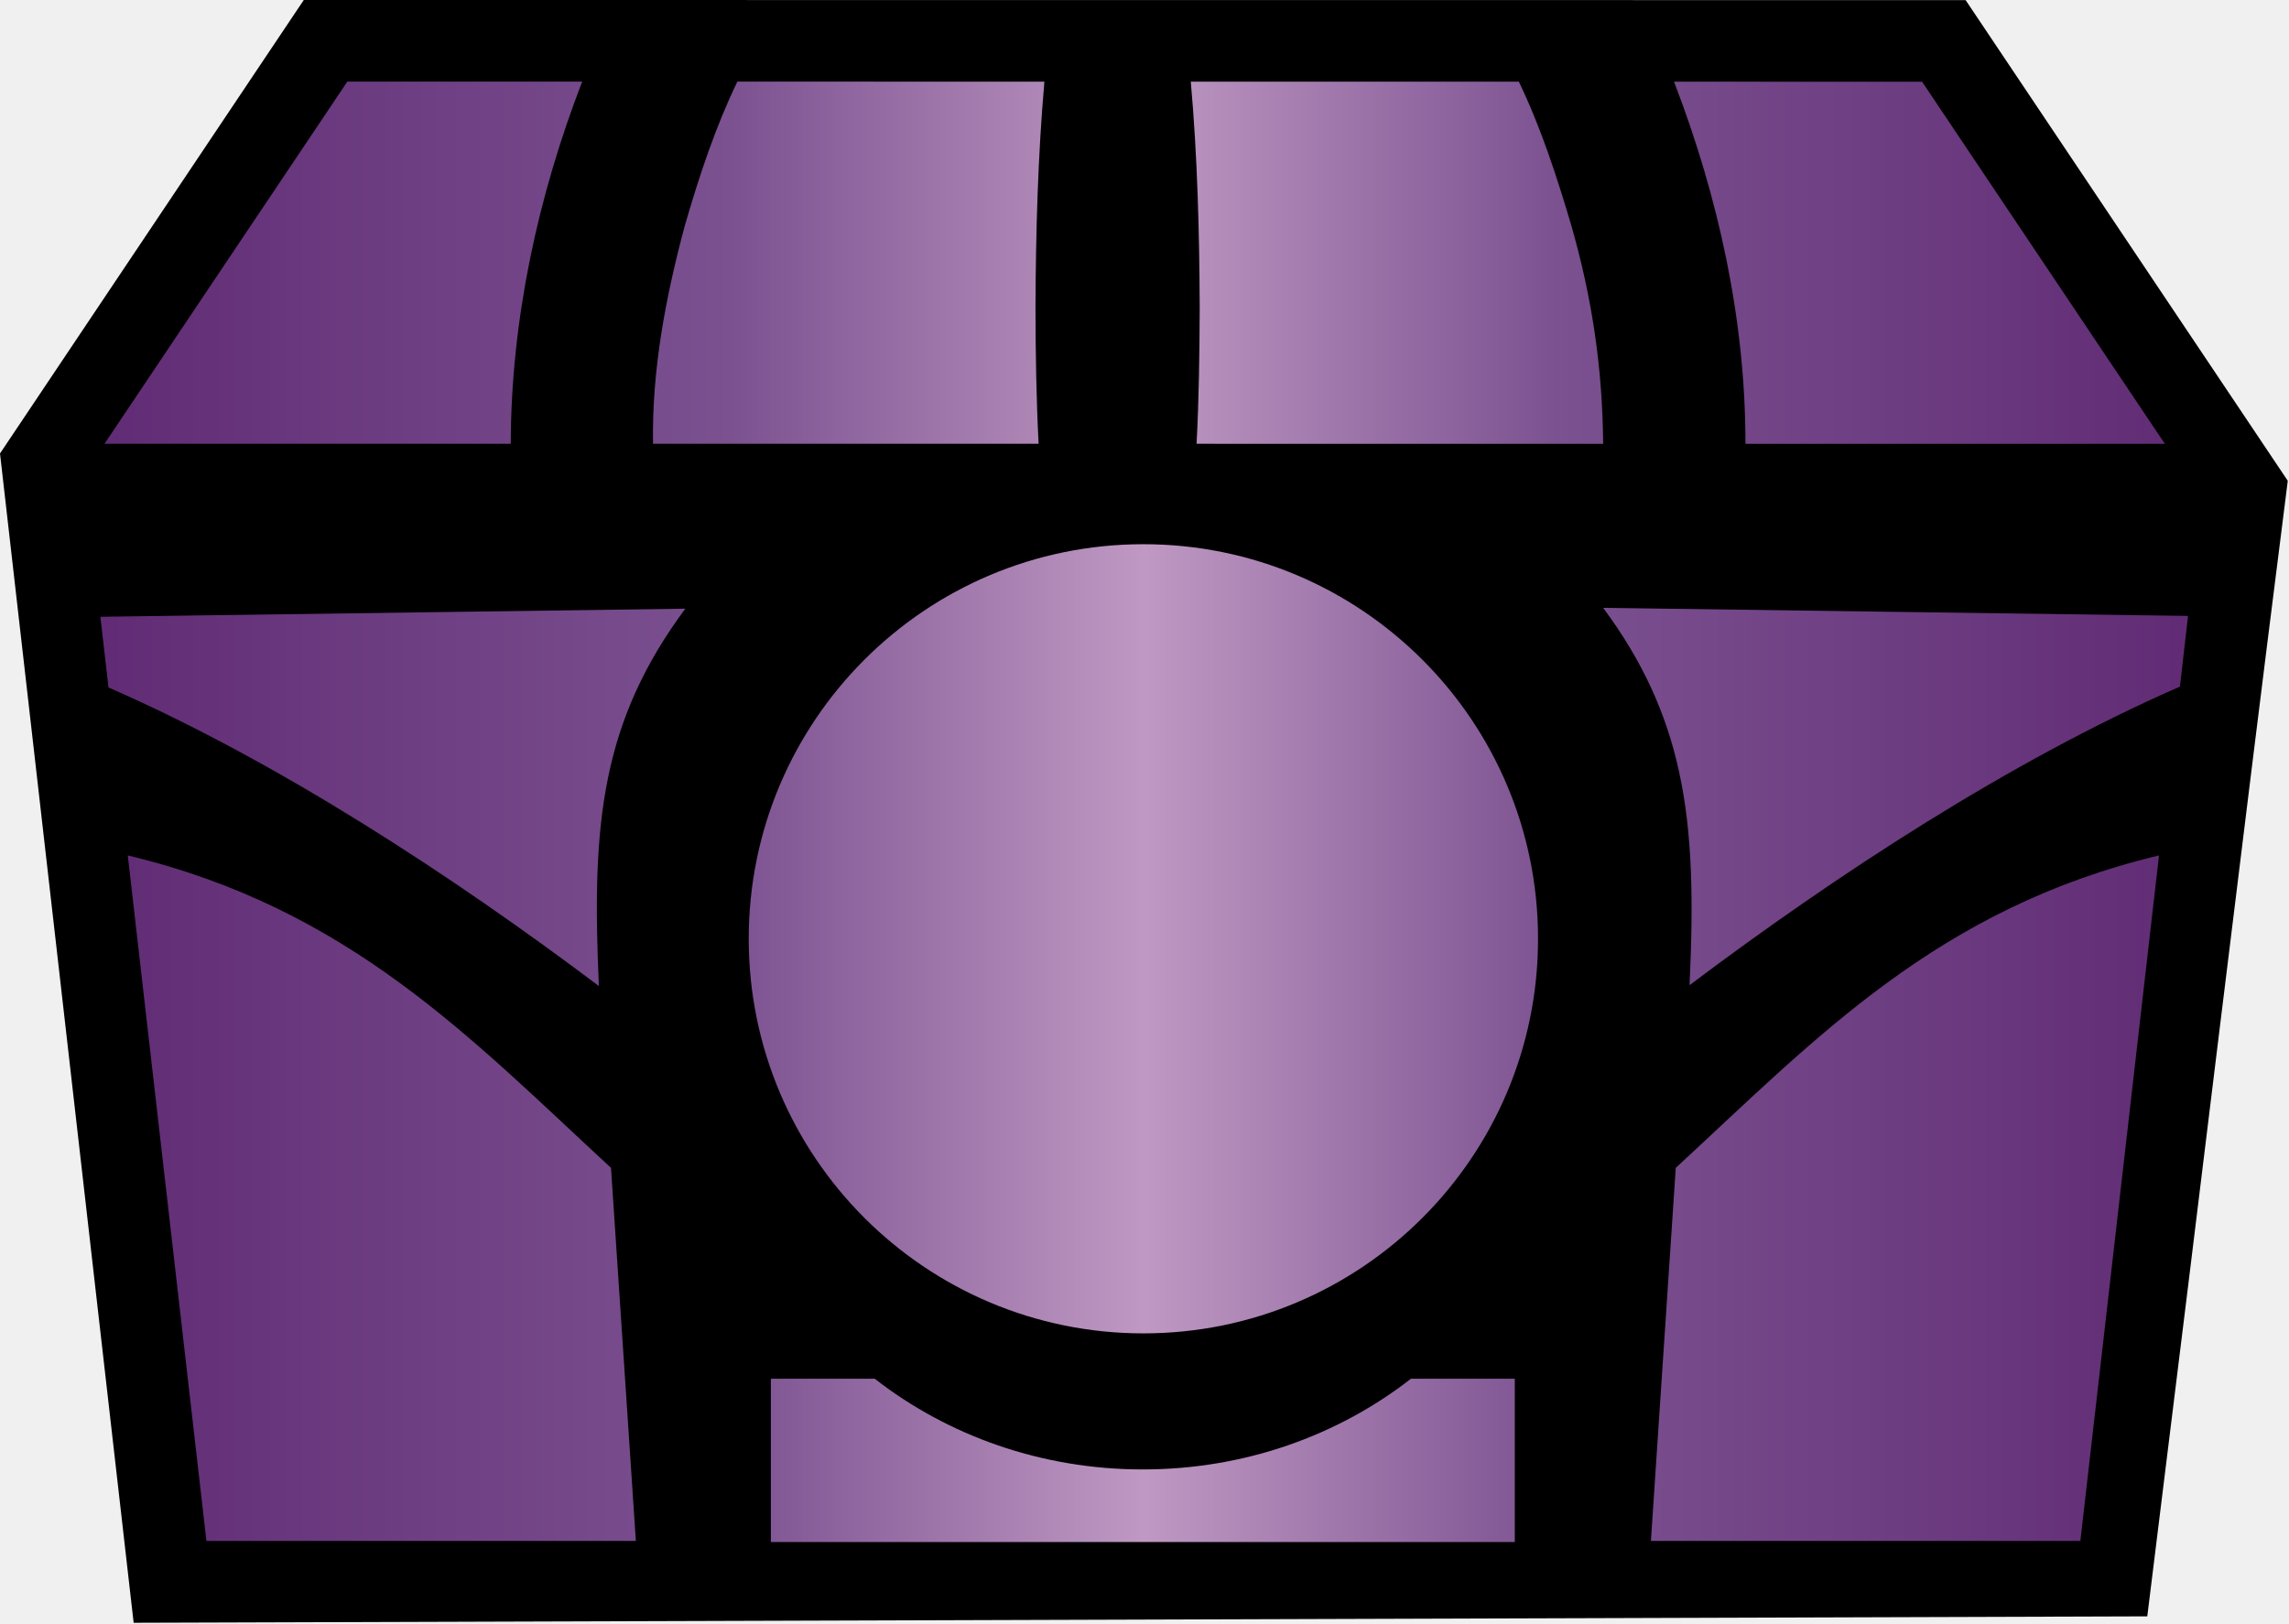
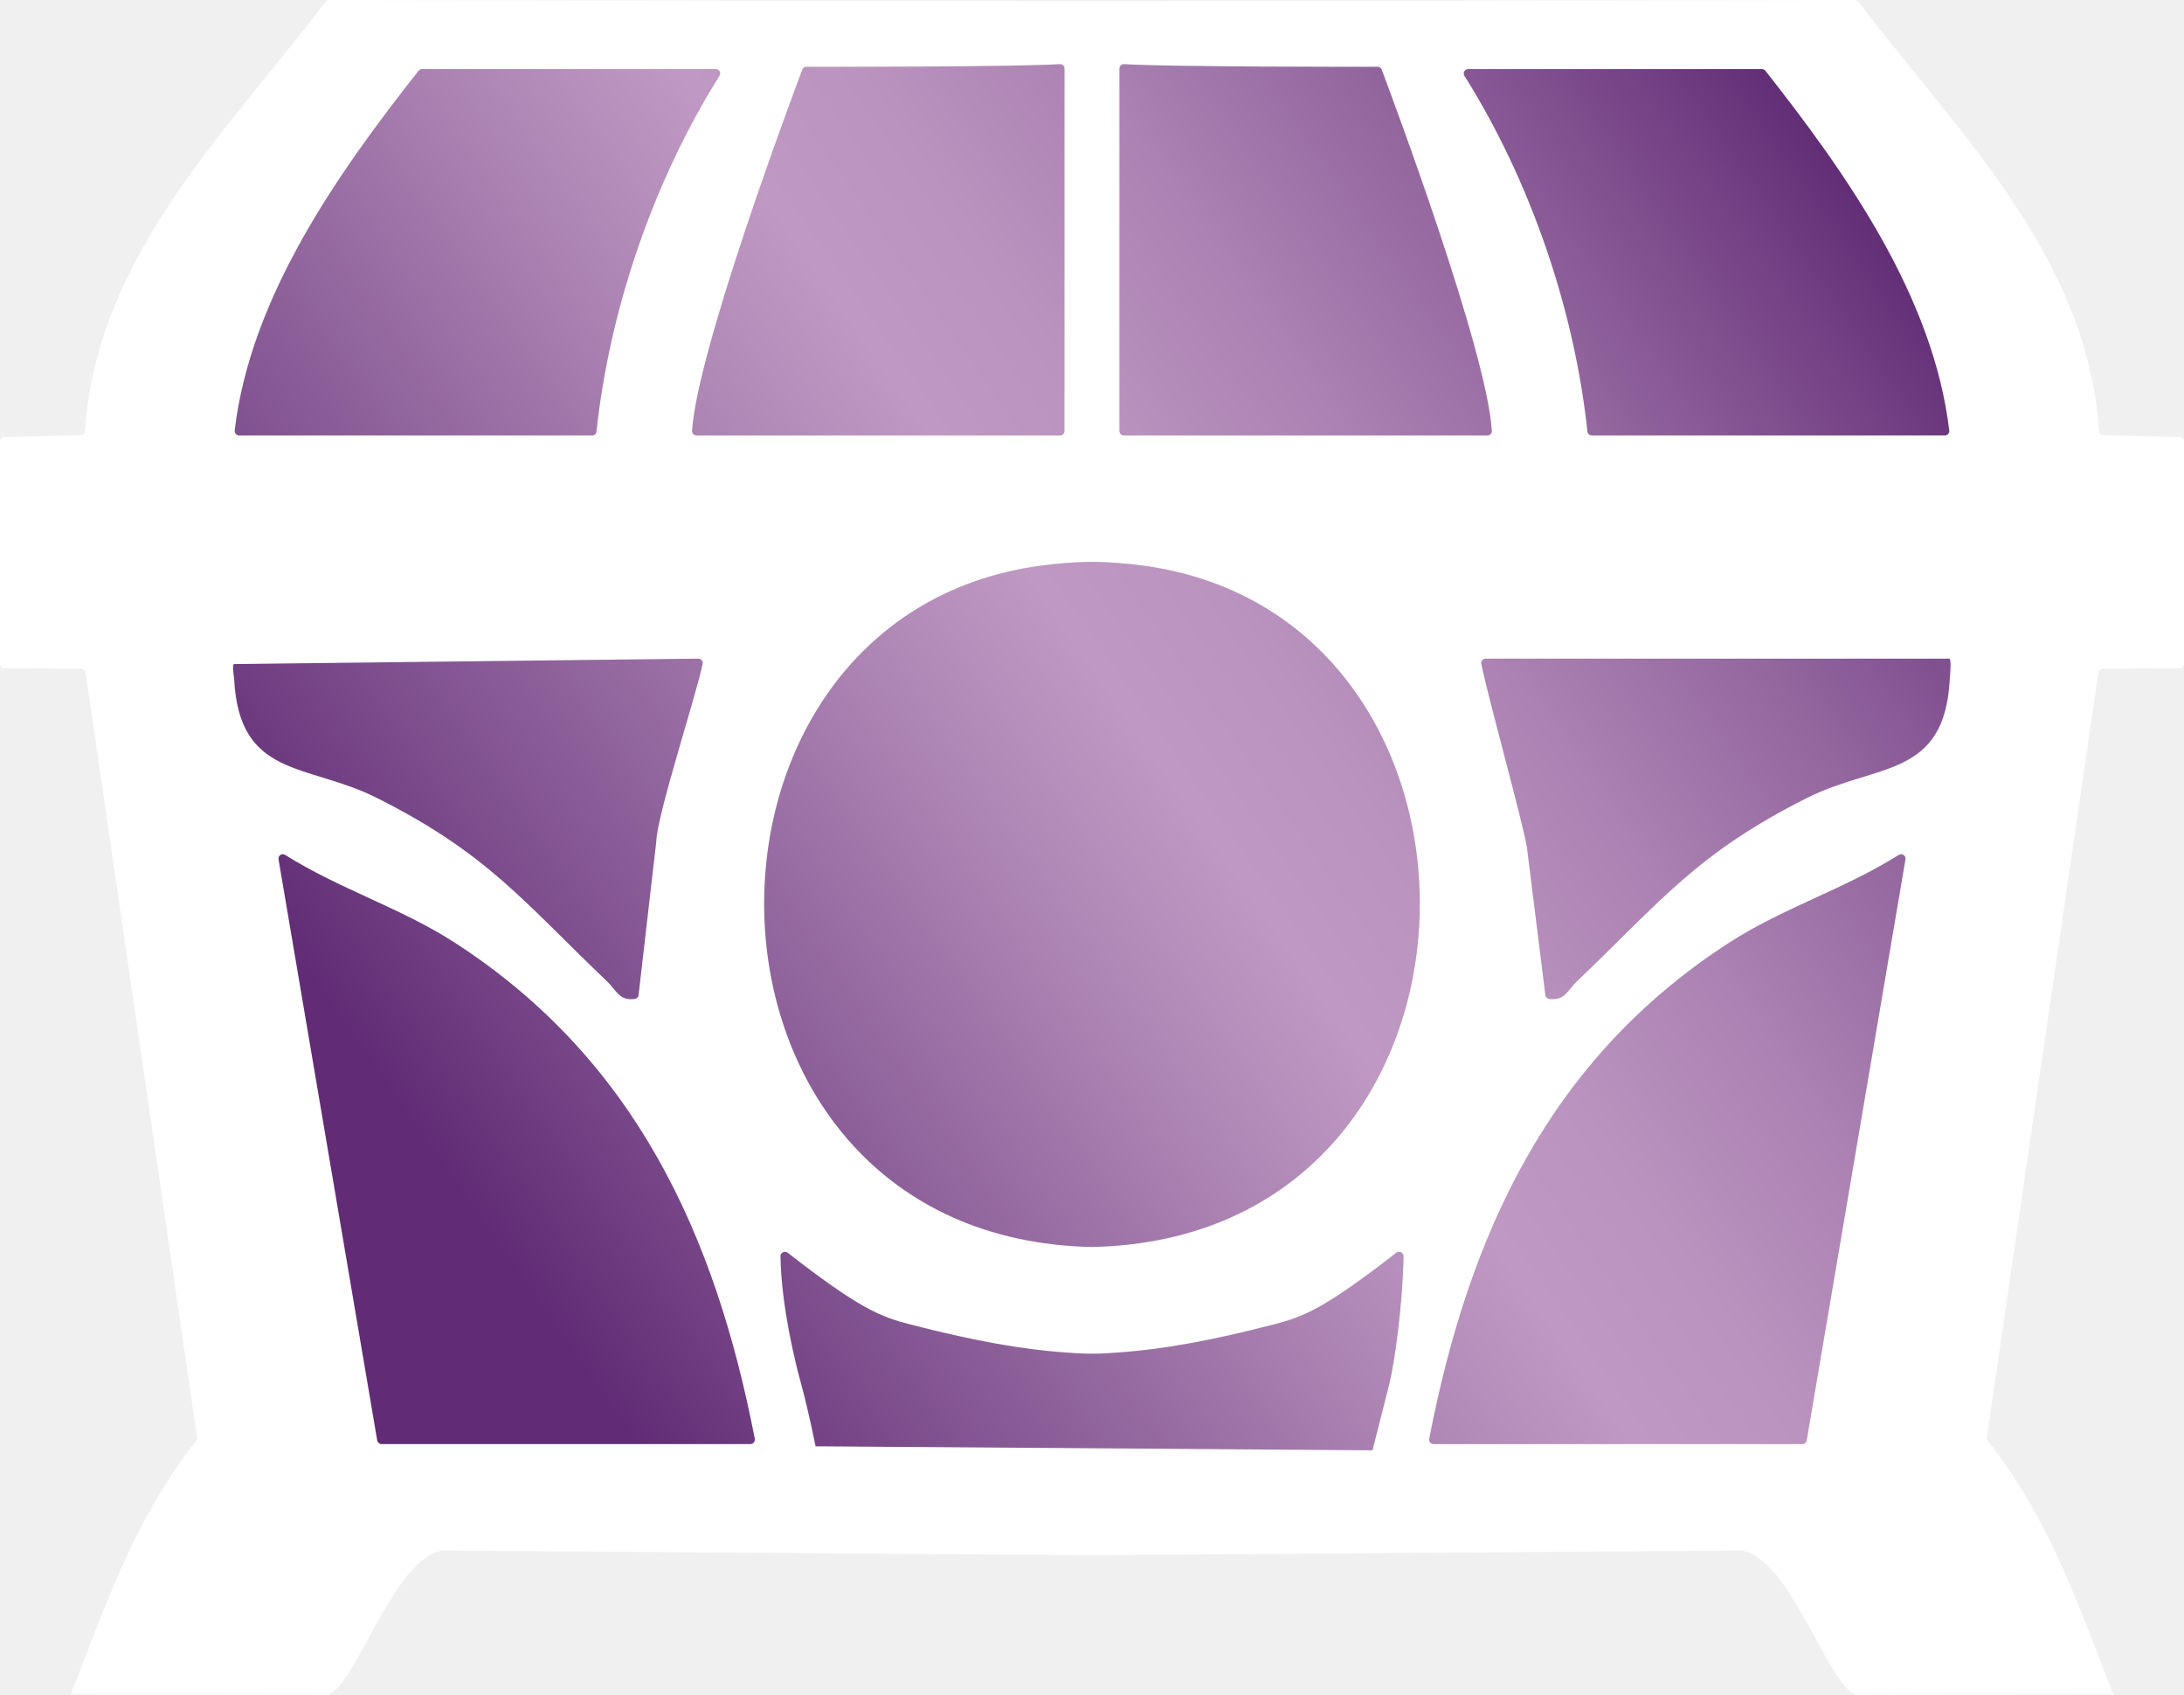
- <svg xmlns="http://www.w3.org/2000/svg" width="1122" height="796" viewBox="0 0 1122 796" version="1.1" xml:space="preserve" style="fill-rule:evenodd;clip-rule:evenodd;">
-   <path d="M170.253,40.001l-128.844,192.374l59.776,523.082l915.997,-2.924c20.96,-168.694 41.294,-338.349 62.656,-506.992l-137.695,-205.488l-771.89,-0.052Z" style="fill-rule:nonzero;stroke:#000;stroke-width:80px;" />
-   <path d="M753.901,460.245c0,106.838 -86.61,193.446 -193.448,193.446c-106.836,0 -193.446,-86.608 -193.446,-193.446c0,-106.836 86.61,-193.446 193.446,-193.446c106.838,0 193.448,86.61 193.448,193.446Zm67.506,112.306l-12.186,182.906l210.506,0l38.556,-336.084c-108.65,26.016 -168.068,89.688 -236.872,153.174l-0.004,0.004Zm-527.846,-89.146c-72.052,-54.23 -157.626,-110.21 -240.376,-146.37l-3.976,-34.66l286.7,-3.964c-20.539,27.708 -31.975,54.028 -37.872,82.91c-6.093,29.842 -6.274,62.418 -4.476,102.084Zm5.936,89.146l12.184,182.906l-210.496,0l-38.556,-336.084c108.65,26.016 168.068,89.688 236.872,153.174l-0.004,0.004Zm129.262,103.376l-50.906,0l0,80.046l364.658,0l0,-80.046l-50.904,0c-35.666,27.776 -81.47,44.47 -131.424,44.47c-49.954,0 -95.758,-16.694 -131.424,-44.47Zm399.406,-192.944c72.052,-54.232 157.626,-110.212 240.376,-146.37l3.976,-34.662l-286.7,-3.964c19.64,26.494 30.956,52.074 37.065,79.691c6.882,31.109 7.158,64.805 5.283,105.305Zm-7.61,-442.938c21.74,56.472 35.072,116.88 35.008,177.532l205.592,0.012l-119.012,-177.536l-121.588,-0.008Zm-236.866,-0.016c3.284,36.892 4.214,73.968 4.37,110.988c-0.092,22.188 -0.37,44.384 -1.53,66.546l199.288,0.01c-0.318,-37.182 -5.398,-71.438 -15.664,-107.246c-7.102,-23.922 -14.818,-47.752 -25.662,-70.288l-160.802,-0.01Zm-222.258,-0.016c-10.868,22.496 -18.71,46.376 -25.676,70.314c-9.4,34.966 -16.268,70.866 -15.666,107.222l189.004,0.01c-1.13,-22.16 -1.486,-44.356 -1.53,-66.542c0.152,-37.032 1.154,-74.088 4.37,-110.994l-150.502,-0.01Zm-191.178,-0.012l-119.012,177.534l199.104,0.01c0.176,-60.712 13.214,-120.978 35.022,-177.536l-115.114,-0.008Z" style="fill:url(#_Linear1);fill-rule:nonzero;" />
+ <svg xmlns="http://www.w3.org/2000/svg" id="Layer_2" width="257.41" height="199.74" viewBox="0 0 257.41 199.74">
  <defs>
-     <linearGradient id="_Linear1" x1="0" y1="0" x2="1" y2="0" gradientUnits="userSpaceOnUse" gradientTransform="matrix(1023.31,0,0,715.972,49.2092,397.987)">
-       <stop offset="0" style="stop-color:#612c75;stop-opacity:1" />
-       <stop offset="0.3" style="stop-color:#7b5190;stop-opacity:1" />
-       <stop offset="0.5" style="stop-color:#bf99c3;stop-opacity:1" />
-       <stop offset="0.7" style="stop-color:#7b5190;stop-opacity:1" />
-       <stop offset="1" style="stop-color:#612c75;stop-opacity:1" />
+     <style>.cls-1{fill:#fff;}.cls-2{fill:url(#linear-gradient);}</style>
+     <linearGradient id="linear-gradient" x1="16.756" y1="168.7" x2="235.608" y2="16.445" gradientUnits="userSpaceOnUse">
+       <stop offset=".176" stop-color="#612c75" />
+       <stop offset=".29" stop-color="#815290" />
+       <stop offset=".457" stop-color="#ad85b4" />
+       <stop offset=".539" stop-color="#bf99c3" />
+       <stop offset=".603" stop-color="#ba93be" />
+       <stop offset=".687" stop-color="#ab82b3" />
+       <stop offset=".782" stop-color="#94679f" />
+       <stop offset=".884" stop-color="#744285" />
+       <stop offset=".938" stop-color="#612c75" />
    </linearGradient>
  </defs>
+   <g id="Layer_3_copy_8">
+     <path class="cls-1" d="M256.9,51.5l-9.01-.22c-.27-.01-.48-.22-.5-.48-1.35-20.58-16.63-35.15-28.35-50.6-.1-.13-.25-.2-.41-.2l-89.93.14-89.92-.14c-.16,0-.31.07-.41.2C26.65,15.65,11.37,30.22,10.02,50.8c-.02.26-.24.47-.5.48l-9.02.22c-.28.01-.5.24-.5.52v26.23c0,.28.22.51.51.51,1.63.01,6.78.04,9.08.07.25.01.46.19.5.44.96,6.57,12.47,85.52,13.14,90.14.02.13-.02.27-.1.38-7.25,9.23-10.48,18.89-14.79,29.9,0,0,28.37.01,30.11.05.06,0,.11-.01.17-.02,3.34-1,7.55-15.74,13.4-16.99.05-.01.08-.01.13-.01,1.65.01,36.74.26,73.31.53,0,0,2.16.03,3.24.02,1.08.01,3.24-.02,3.24-.02,36.57-.27,71.66-.52,73.32-.53.04,0,.08,0,.12.01,5.86,1.25,10.06,15.99,13.4,16.99.06.01.11.02.17.02,1.74-.04,30.13-.06,30.13-.06-4.31-11-7.56-20.66-14.8-29.89-.09-.11-.13-.25-.11-.38.67-4.62,12.19-83.57,13.14-90.14.04-.25.25-.43.51-.44,2.3-.03,7.44-.06,9.08-.07.28,0,.51-.23.51-.51v-26.23c0-.28-.23-.51-.51-.52ZM173.04,8.14h34.63c.15,0,.3.08.4.2,9.47,12.01,19.8,26.59,21.67,42.4.04.3-.21.58-.52.58h-41.61c-.26,0-.48-.2-.51-.46-1.56-14.51-6.75-29.59-14.5-41.93-.22-.34.03-.79.44-.79ZM131.94,8.08c0-.3.25-.53.54-.52,5.52.33,26.91.32,29.9.31.21,0,.39.13.47.33,1.29,3.44,12.41,33.19,12.98,42.58.02.3-.22.54-.52.54h-42.85c-.28,0-.52-.23-.52-.52V8.08ZM95.03,7.87c2.98.01,24.37.02,29.89-.31.3-.01.54.22.54.52v42.72c0,.29-.23.52-.52.52h-42.85c-.3,0-.54-.24-.52-.54.58-9.39,11.69-39.14,12.99-42.58.07-.2.26-.33.47-.33ZM49.33,8.34c.1-.12.25-.2.41-.2h34.63c.41,0,.65.45.43.79-7.74,12.34-12.94,27.42-14.5,41.93-.02.26-.24.46-.51.46H28.19c-.32,0-.56-.28-.53-.58,1.87-15.81,12.21-30.39,21.67-42.4ZM27.6,80.02c-.01-.29-.29-1.75-0-1.76l54.68-.64c.33-.01.606.283.53.6-.648,2.699-3.885,12.507-5.151,19.096-.835,4.348-2.389,19.885-2.389,19.885,0,.27-.2.48-.46.52-1.84.24-2.14-1-3.26-2.07-9.85-9.39-14.08-15.08-27.17-21.64-8.17-4.09-16.19-2.28-16.78-13.99ZM88.44,170.18h-43.47c-.25,0-.46-.18-.51-.43l-11.63-68.48c-.08-.44.4-.76.78-.52,6.4,4.03,13.58,6.21,19.99,10.34,21.21,13.71,30.69,34.37,35.36,58.47.06.32-.19.62-.52.62ZM163.763,163.024c-.79,3.867-2,7.889-2,7.889l-65.667-.733s-.157-3.59-1.707-7.22c-.74-1.73-2.31-8.86-2.4-14.92-.01-.43.5-.67.84-.41,8.57,6.66,10.97,7.56,14.49,8.46,7.11,1.84,12.96,2.94,18.46,3.31,0,0,1.94.15,2.92.13.98.02,2.92-.13,2.92-.13,5.5-.37,11.36-1.47,18.46-3.31,3.52-.9,5.93-1.8,14.49-8.46.35-.26.85-.02.85.41-.09,6.06-1.268,13.082-1.657,14.984ZM128.7,146.95c-49.81-1.01-51.06-74.2-6.05-80.29,1.99-.27,3.93-.42,5.82-.45h.47c1.88.03,3.82.18,5.82.45,45.01,6.09,43.75,79.28-6.06,80.29ZM212.94,169.75c-.04.25-.26.43-.51.43h-43.47c-.33,0-.57-.3-.51-.62,4.67-24.1,14.14-44.76,35.35-58.47,6.41-4.13,13.6-6.31,19.99-10.34.38-.24.86.08.79.52l-11.64,68.48ZM213.02,94.01c-13.08,6.56-17.31,12.25-27.17,21.64-1.12,1.07-1.42,2.31-3.25,2.07-.27-.04-.47-.25-.47-.52l-2.193-17.579c-.489-2.993-4.727-18.091-5.347-21.401-.06-.32.2-.61.53-.6l54.624-0c.29.01.076,2.11.056,2.4-.59,11.71-8.61,9.9-16.78,13.99Z" />
+     <path class="cls-2" d="M229.74,50.74c.04.3-.21.58-.52.58h-41.61c-.26,0-.48-.2-.51-.46-1.56-14.51-6.75-29.59-14.5-41.93-.22-.34.03-.79.44-.79h34.63c.15,0,.3.08.4.2,9.47,12.01,19.8,26.59,21.67,42.4ZM229.744,77.62l-54.624 0c-.33-.01-.59.28-.53.6.62,3.31,4.911,18.742,5.378,21.65l2.162,17.33c0,.27.2.48.47.52,1.83.24,2.13-1,3.25-2.07,9.86-9.39,14.09-15.08,27.17-21.64,8.17-4.09,16.19-2.28,16.78-13.99.02-.29.234-2.39-.056-2.4ZM223.79,100.75c-6.39,4.03-13.58,6.21-19.99,10.34-21.21,13.71-30.68,34.37-35.35,58.47-.06.32.18.62.51.62h43.47c.25,0,.47-.18.51-.43l11.64-68.48c.07-.44-.41-.76-.79-.52ZM164.57,147.63c-8.56,6.66-10.97,7.56-14.49,8.46-7.1,1.84-12.96,2.94-18.46,3.31,0,0-1.94.15-2.92.13-.98.02-2.92-.13-2.92-.13-5.5-.37-11.35-1.47-18.46-3.31-3.52-.9-5.92-1.8-14.49-8.46-.34-.26-.85-.02-.84.41.09,6.06,1.906,13.104,2.4,14.92.984,3.619,1.734,7.481,1.734,7.481l65.639.472s1.018-4.066,2-7.889c.511-1.988,1.567-8.924,1.657-14.984,0-.43-.5-.67-.85-.41ZM162.85,8.2c-.08-.2-.26-.33-.47-.33-2.99.01-24.38.02-29.9-.31-.29-.01-.54.22-.54.52v42.72c0,.29.24.52.52.52h42.85c.3,0,.54-.24.52-.54-.57-9.39-11.69-39.14-12.98-42.58ZM134.76,66.66c-2-.27-3.94-.42-5.82-.45h-.47c-1.89.03-3.83.18-5.82.45-45.01,6.09-43.76,79.28,6.05,80.29,49.81-1.01,51.07-74.2,6.06-80.29ZM124.92,7.56c-5.52.33-26.91.32-29.89.31-.21,0-.4.13-.47.33-1.3,3.44-12.41,33.19-12.99,42.58-.02.3.22.54.52.54h42.85c.29,0,.52-.23.52-.52V8.08c0-.3-.24-.53-.54-.52ZM84.37,8.14h-34.63c-.16,0-.31.08-.41.2-9.46,12.01-19.8,26.59-21.67,42.4-.03.3.21.58.53.58h41.6c.27,0,.49-.2.51-.46,1.56-14.51,6.76-29.59,14.5-41.93.22-.34-.02-.79-.43-.79ZM82.28,77.62l-54.68.64c-.29.01-.01,1.47 0,1.76.59,11.71,8.61,9.9,16.78,13.99,13.09,6.56,17.32,12.25,27.17,21.64,1.12,1.07,1.42,2.31,3.26,2.07.26-.04.46-.25.46-.52l2.078-17.992c0-2.92,4.842-17.678,5.462-20.988.06-.32-.2-.61-.53-.6ZM53.6,111.09c-6.41-4.13-13.59-6.31-19.99-10.34-.38-.24-.86.08-.78.52l11.63,68.48c.05.25.26.43.51.43h43.47c.33,0,.58-.3.52-.62-4.67-24.1-14.15-44.76-35.36-58.47Z" />
+   </g>
</svg>
